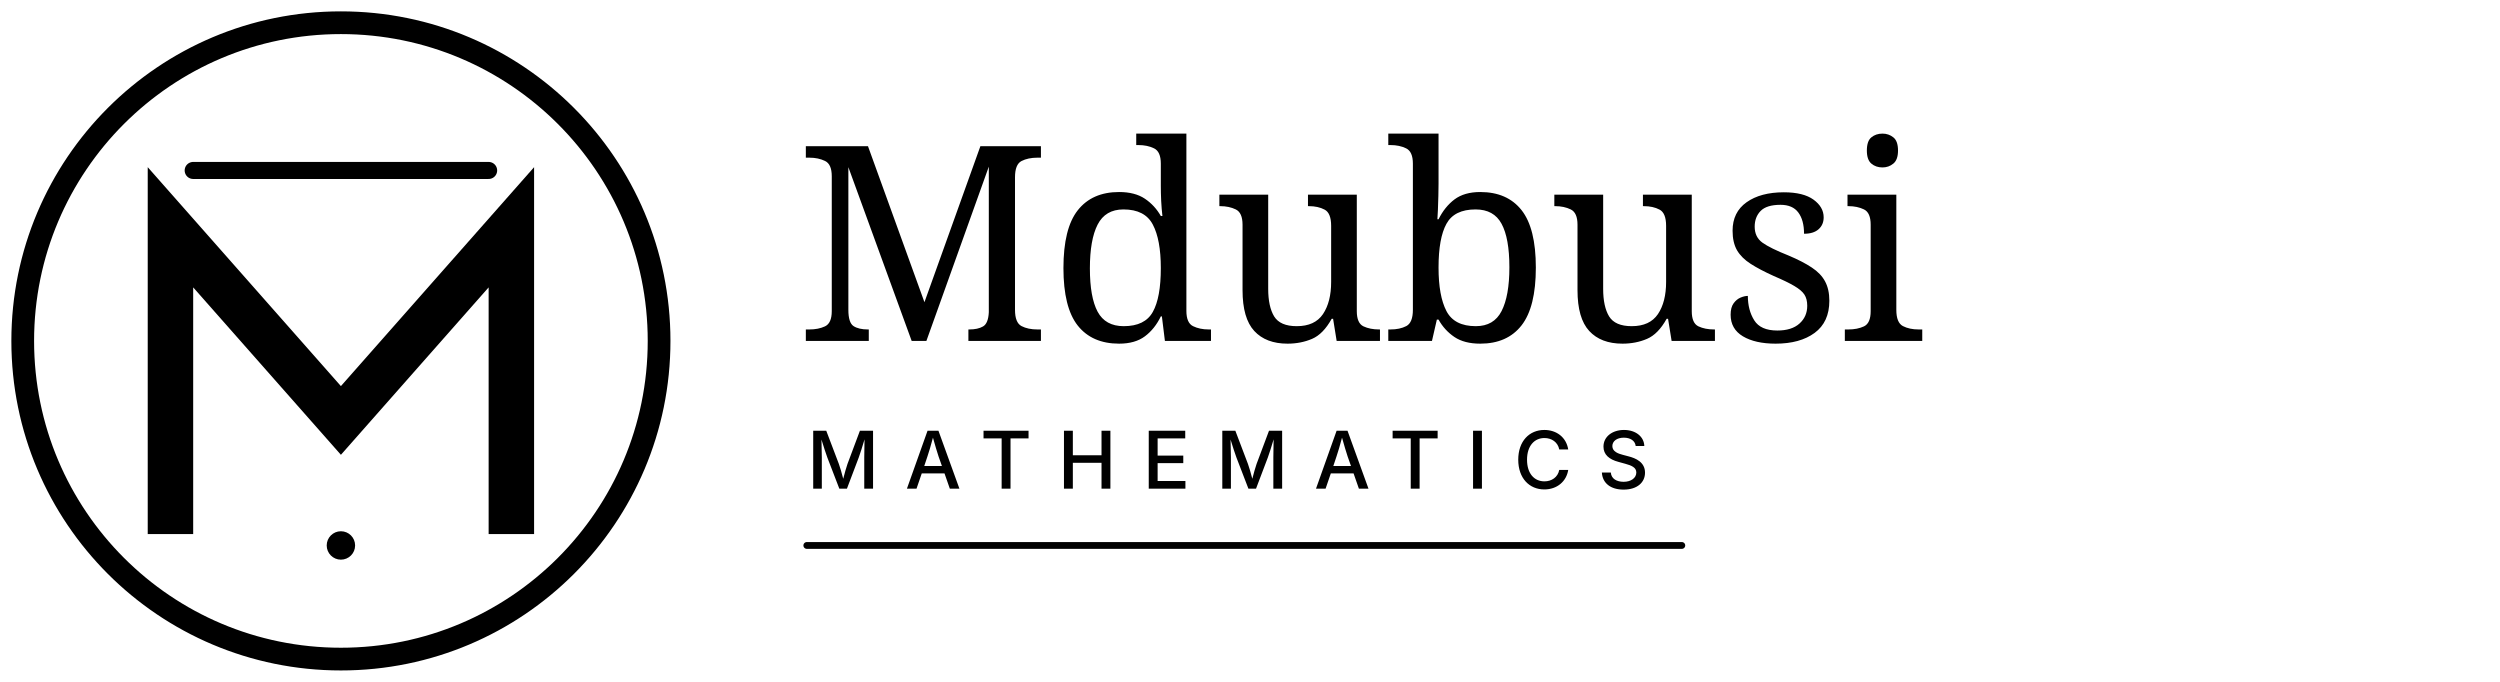
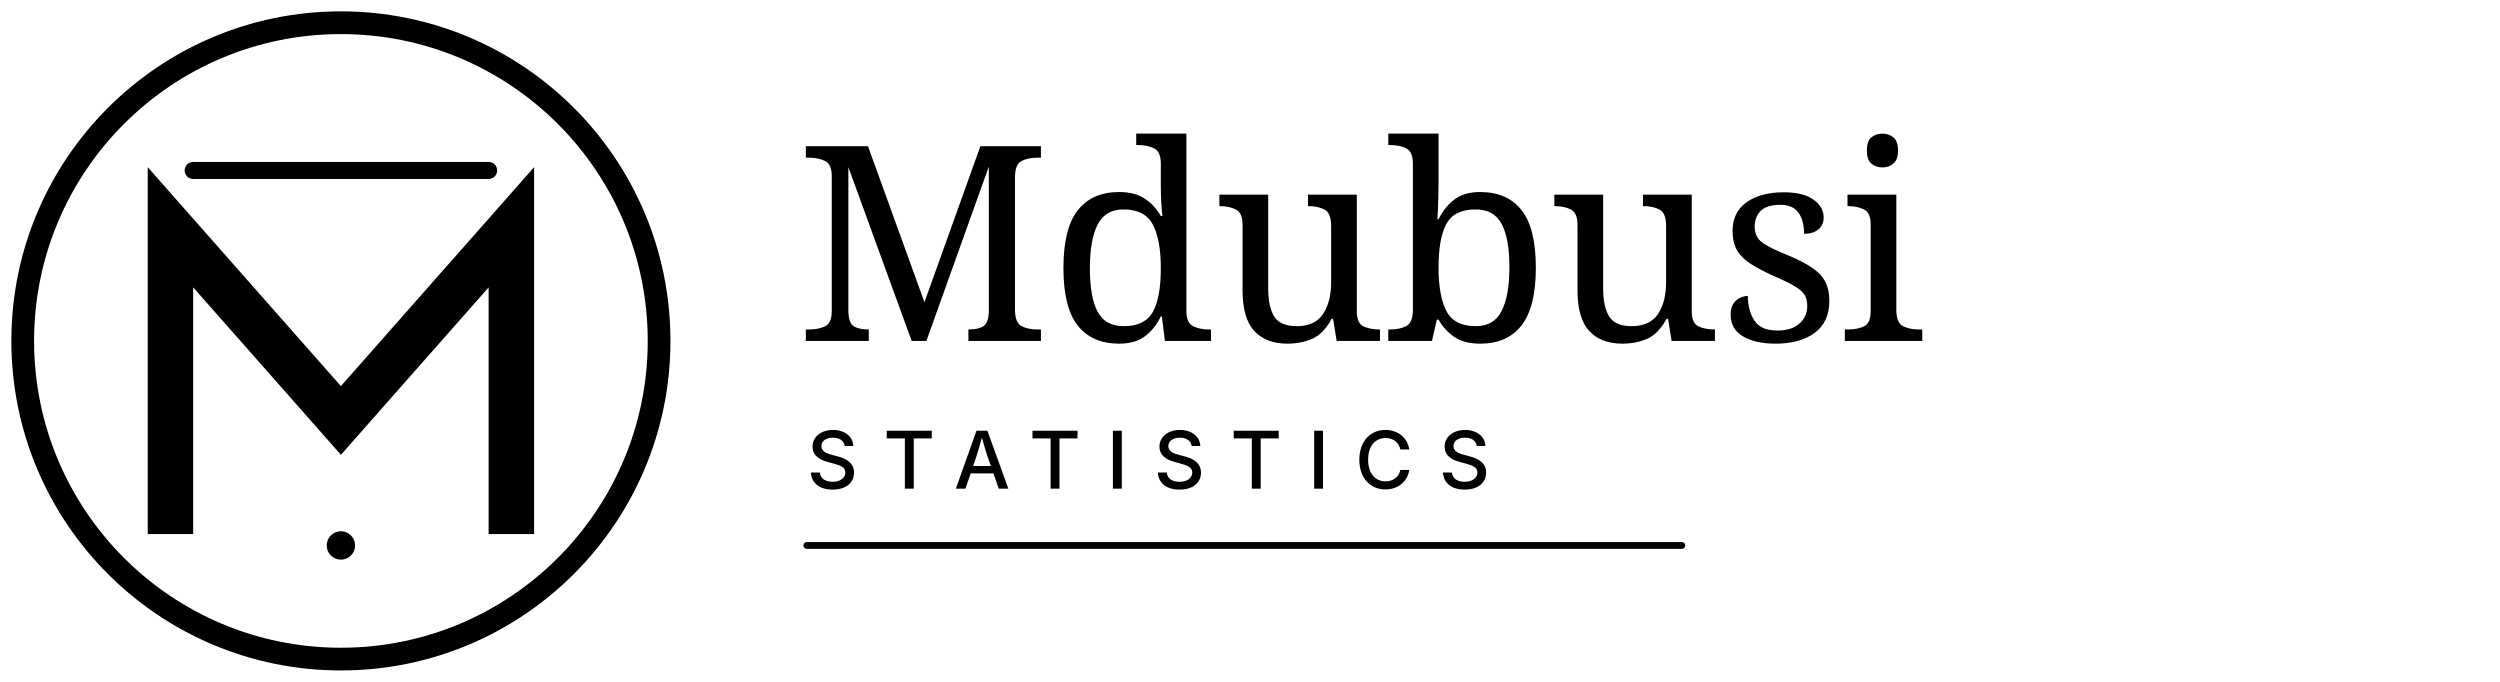
- <svg xmlns="http://www.w3.org/2000/svg" viewBox="0 0 440 120" role="img" aria-label="Mdubusi Mathematics">
+ <svg xmlns="http://www.w3.org/2000/svg" viewBox="0 0 440 120" role="img" aria-label="Mdubusi Statistics">
  <g transform="translate(0,0)" fill="none" stroke="currentColor">
    <circle cx="60" cy="60" r="56" stroke-width="4" fill="none" />
    <line x1="34" y1="30" x2="86" y2="30" stroke-width="3" stroke-linecap="round" />
    <path d="M 30 90 L 30 40 L 60 74 L 90 40 L 90 90" stroke-width="8" stroke-linejoin="miter" stroke-linecap="square" stroke-miterlimit="4" />
    <circle cx="60" cy="96" r="2.5" fill="currentColor" stroke="none" />
  </g>
  <g transform="translate(140,0)" fill="currentColor" stroke="none">
    <text x="0" y="60" font-family="'Cormorant Garamond', 'EB Garamond', Georgia, serif" font-size="48" font-weight="500" letter-spacing="-0.5">Mdubusi</text>
-     <text x="2" y="86" font-family="'DM Sans', system-ui, -apple-system, 'Segoe UI', sans-serif" font-size="14" font-weight="500" letter-spacing="4.5">MATHEMATICS</text>
+     <text x="2" y="86" font-family="'DM Sans', system-ui, -apple-system, 'Segoe UI', sans-serif" font-size="14" font-weight="500" letter-spacing="4.5">STATISTICS</text>
    <line x1="2" y1="96" x2="156" y2="96" stroke="currentColor" stroke-width="1.2" stroke-linecap="round" />
  </g>
</svg>
